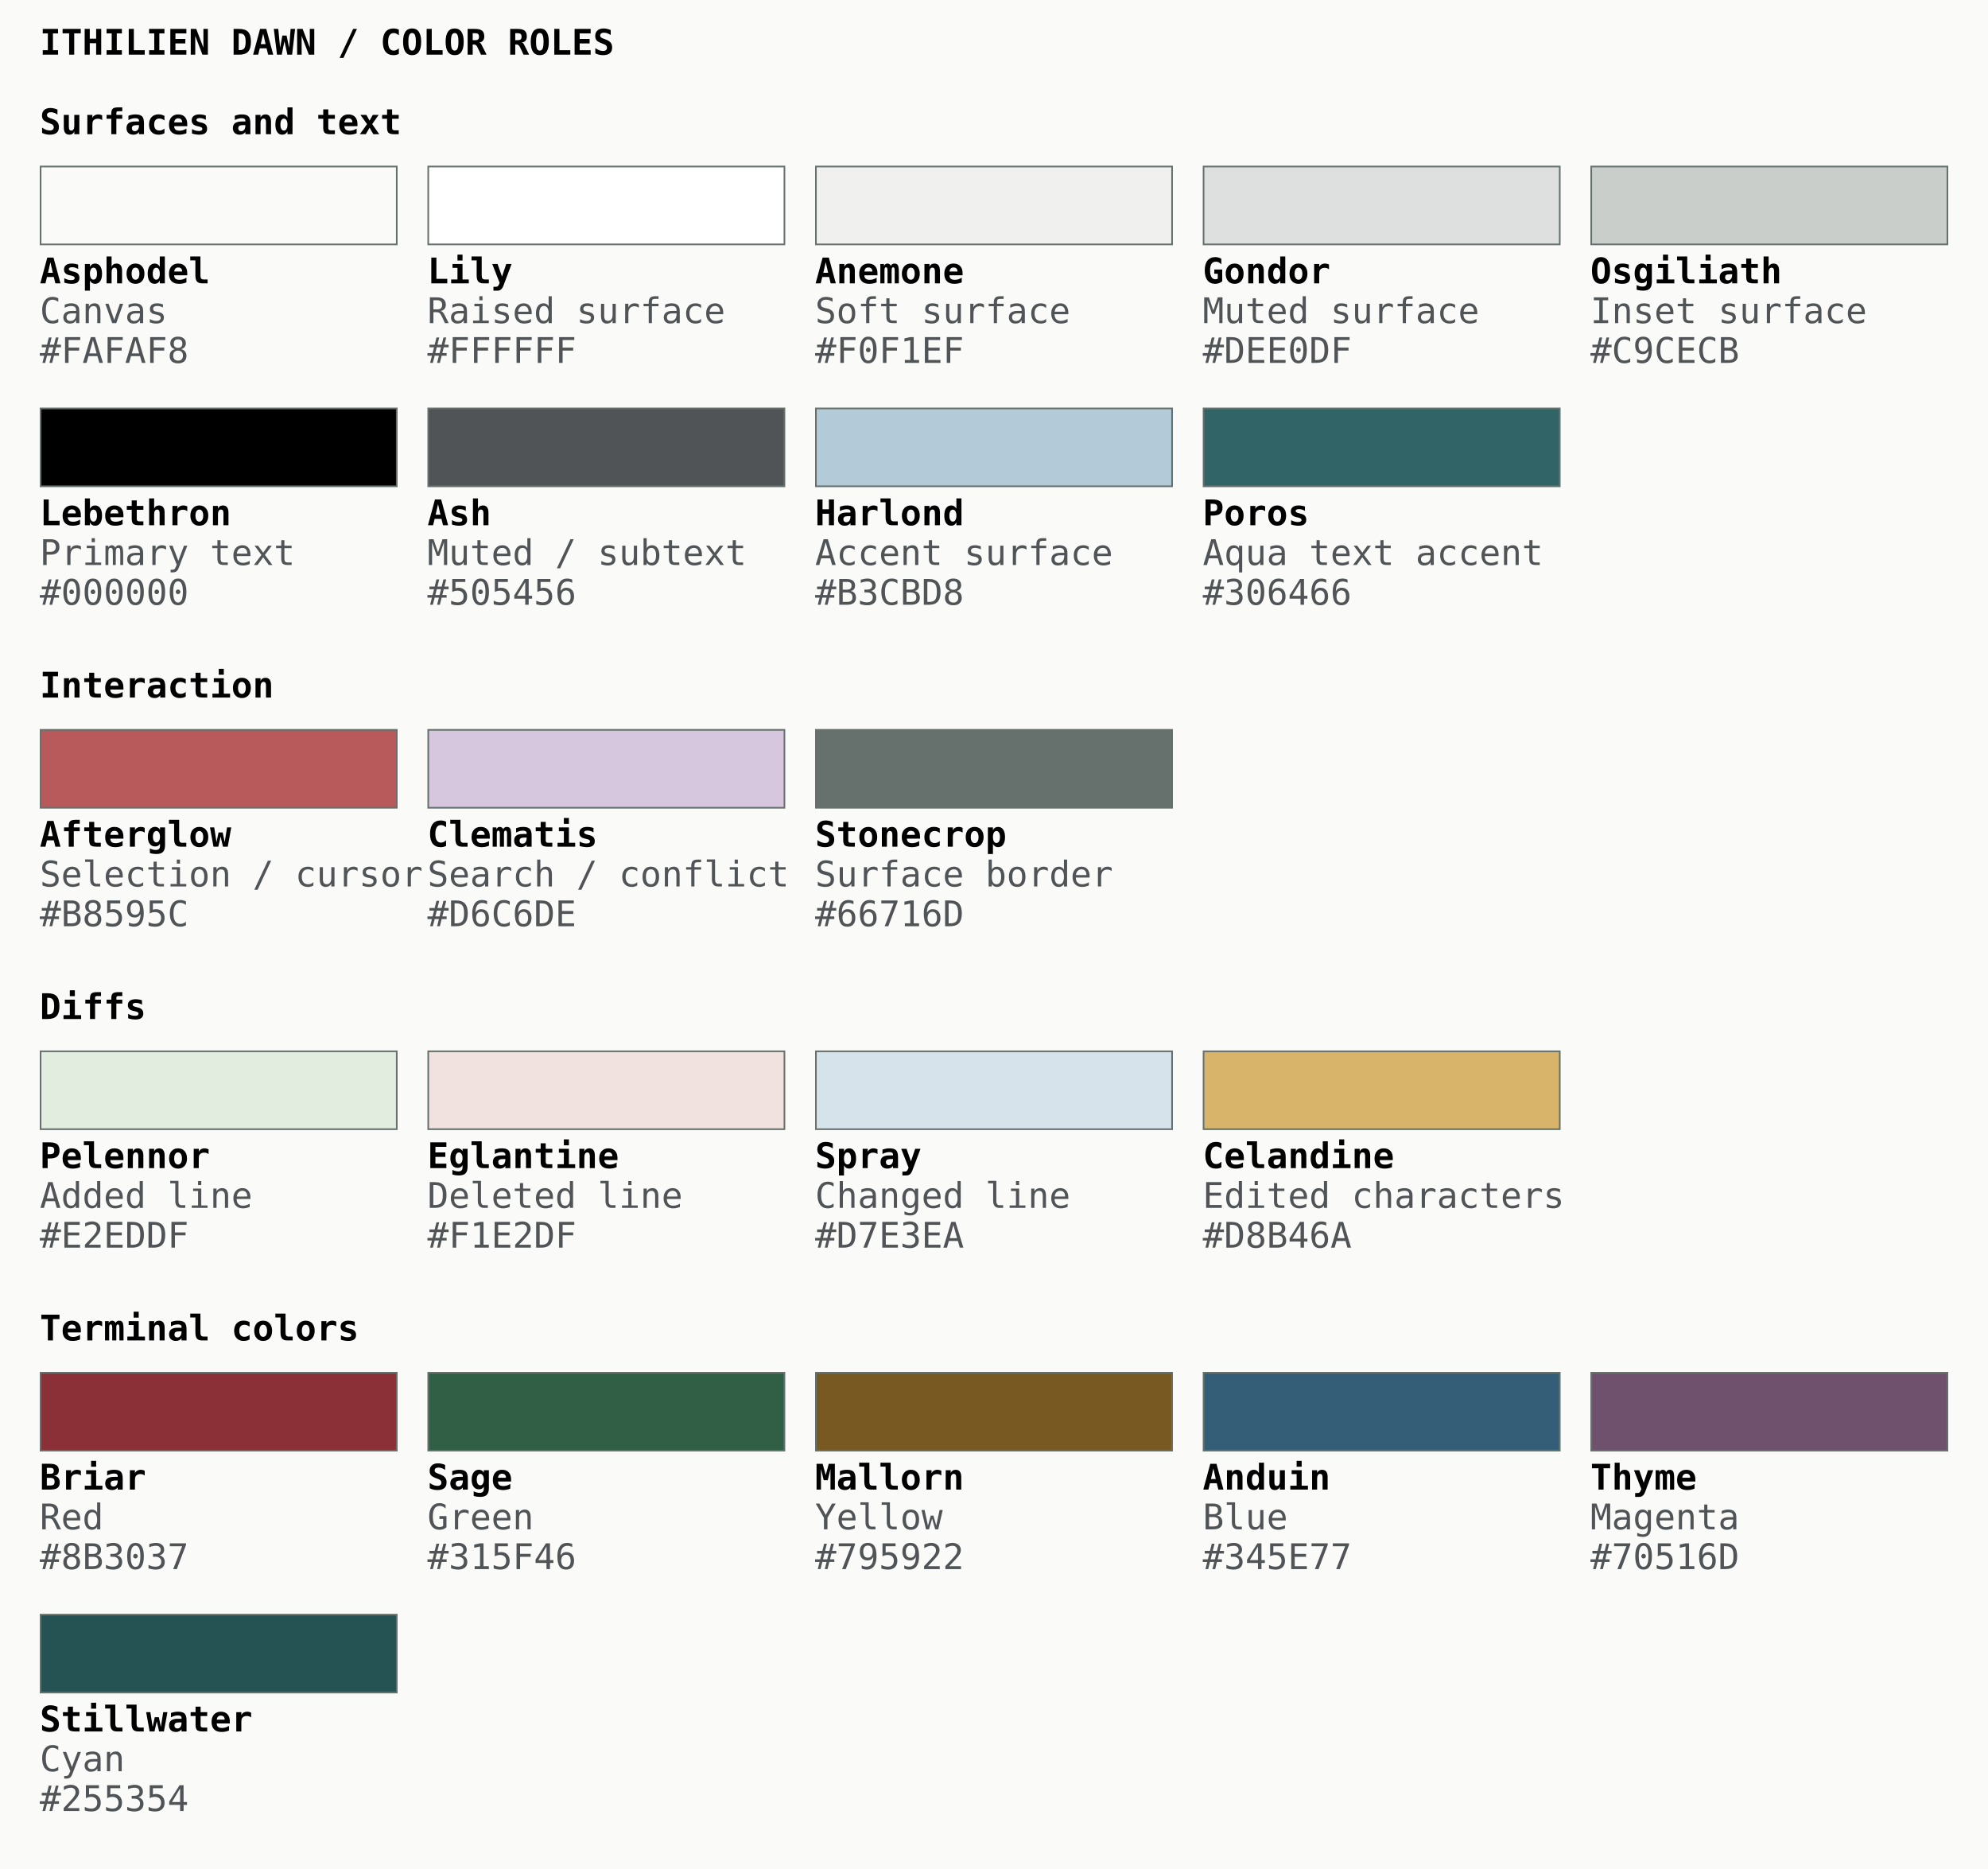
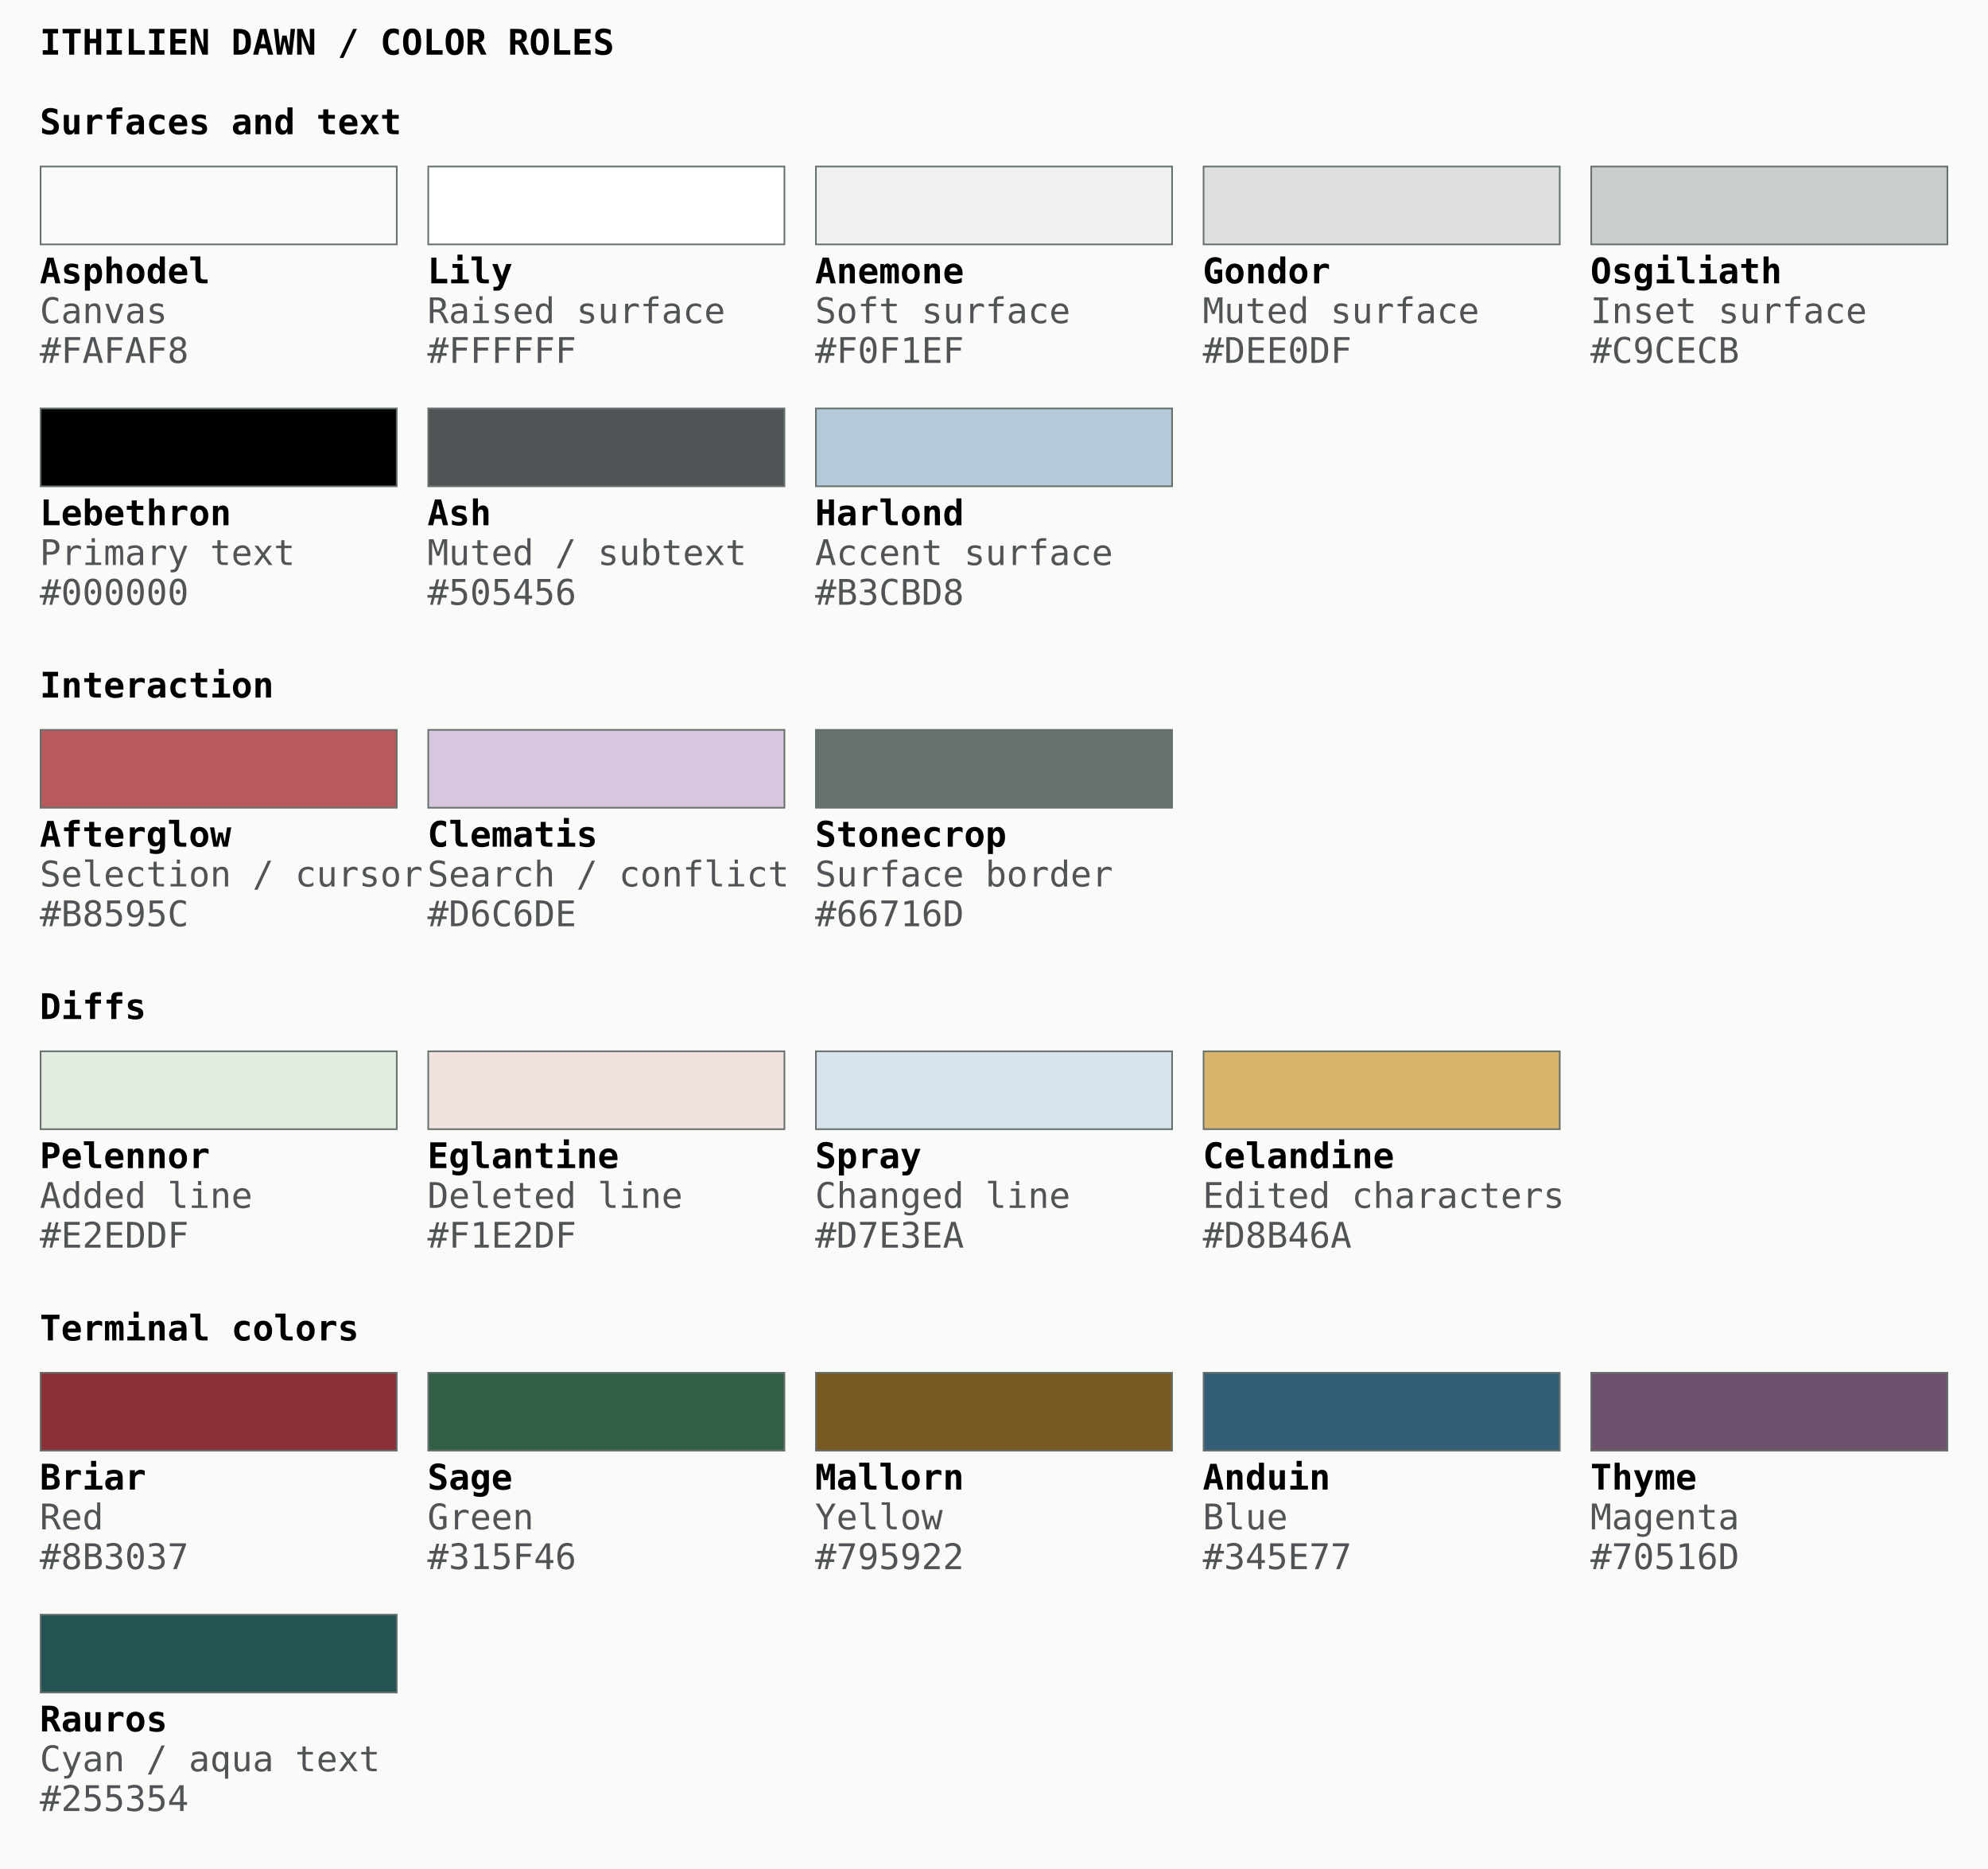
<svg xmlns="http://www.w3.org/2000/svg" xml:space="preserve" width="1200" height="1128" viewBox="0 0 1200 1128">
  <style>text{font-family:"Berkeley Mono Medium",monospace;font-size:16pt}</style>
  <rect x="0" y="0" width="1200" height="1128" fill="#FAFAF8" />
  <text x="24" y="33" fill="#000000" font-weight="700">ITHILIEN DAWN / COLOR ROLES</text>
  <text x="24" y="81" fill="#000000" font-weight="700">Surfaces and text</text>
  <rect x="24" y="100" width="216" height="48" fill="#66716D" />
  <rect x="25" y="101" width="214" height="46" fill="#FAFAF8" />
  <text x="24" y="171" fill="#000000" font-weight="700">Asphodel</text>
  <text x="24" y="195" fill="#505456">Canvas</text>
  <text x="24" y="219" fill="#505456">#FAFAF8</text>
  <rect x="258" y="100" width="216" height="48" fill="#66716D" />
  <rect x="259" y="101" width="214" height="46" fill="#FFFFFF" />
  <text x="258" y="171" fill="#000000" font-weight="700">Lily</text>
  <text x="258" y="195" fill="#505456">Raised surface</text>
  <text x="258" y="219" fill="#505456">#FFFFFF</text>
  <rect x="492" y="100" width="216" height="48" fill="#66716D" />
  <rect x="493" y="101" width="214" height="46" fill="#F0F1EF" />
  <text x="492" y="171" fill="#000000" font-weight="700">Anemone</text>
  <text x="492" y="195" fill="#505456">Soft surface</text>
  <text x="492" y="219" fill="#505456">#F0F1EF</text>
  <rect x="726" y="100" width="216" height="48" fill="#66716D" />
  <rect x="727" y="101" width="214" height="46" fill="#DEE0DF" />
  <text x="726" y="171" fill="#000000" font-weight="700">Gondor</text>
  <text x="726" y="195" fill="#505456">Muted surface</text>
  <text x="726" y="219" fill="#505456">#DEE0DF</text>
  <rect x="960" y="100" width="216" height="48" fill="#66716D" />
  <rect x="961" y="101" width="214" height="46" fill="#C9CECB" />
  <text x="960" y="171" fill="#000000" font-weight="700">Osgiliath</text>
  <text x="960" y="195" fill="#505456">Inset surface</text>
  <text x="960" y="219" fill="#505456">#C9CECB</text>
  <rect x="24" y="246" width="216" height="48" fill="#66716D" />
  <rect x="25" y="247" width="214" height="46" fill="#000000" />
  <text x="24" y="317" fill="#000000" font-weight="700">Lebethron</text>
  <text x="24" y="341" fill="#505456">Primary text</text>
  <text x="24" y="365" fill="#505456">#000000</text>
  <rect x="258" y="246" width="216" height="48" fill="#66716D" />
  <rect x="259" y="247" width="214" height="46" fill="#505456" />
  <text x="258" y="317" fill="#000000" font-weight="700">Ash</text>
  <text x="258" y="341" fill="#505456">Muted / subtext</text>
  <text x="258" y="365" fill="#505456">#505456</text>
  <rect x="492" y="246" width="216" height="48" fill="#66716D" />
  <rect x="493" y="247" width="214" height="46" fill="#B3CBD8" />
  <text x="492" y="317" fill="#000000" font-weight="700">Harlond</text>
  <text x="492" y="341" fill="#505456">Accent surface</text>
  <text x="492" y="365" fill="#505456">#B3CBD8</text>
-   <rect x="726" y="246" width="216" height="48" fill="#66716D" />
-   <rect x="727" y="247" width="214" height="46" fill="#306466" />
-   <text x="726" y="317" fill="#000000" font-weight="700">Poros</text>
-   <text x="726" y="341" fill="#505456">Aqua text accent</text>
-   <text x="726" y="365" fill="#505456">#306466</text>
  <text x="24" y="421" fill="#000000" font-weight="700">Interaction</text>
  <rect x="24" y="440" width="216" height="48" fill="#66716D" />
  <rect x="25" y="441" width="214" height="46" fill="#B8595C" />
  <text x="24" y="511" fill="#000000" font-weight="700">Afterglow</text>
  <text x="24" y="535" fill="#505456">Selection / cursor</text>
  <text x="24" y="559" fill="#505456">#B8595C</text>
  <rect x="258" y="440" width="216" height="48" fill="#66716D" />
  <rect x="259" y="441" width="214" height="46" fill="#D6C6DE" />
  <text x="258" y="511" fill="#000000" font-weight="700">Clematis</text>
  <text x="258" y="535" fill="#505456">Search / conflict</text>
  <text x="258" y="559" fill="#505456">#D6C6DE</text>
  <rect x="492" y="440" width="216" height="48" fill="#66716D" />
  <rect x="493" y="441" width="214" height="46" fill="#66716D" />
  <text x="492" y="511" fill="#000000" font-weight="700">Stonecrop</text>
  <text x="492" y="535" fill="#505456">Surface border</text>
  <text x="492" y="559" fill="#505456">#66716D</text>
  <text x="24" y="615" fill="#000000" font-weight="700">Diffs</text>
  <rect x="24" y="634" width="216" height="48" fill="#66716D" />
  <rect x="25" y="635" width="214" height="46" fill="#E2EDDF" />
  <text x="24" y="705" fill="#000000" font-weight="700">Pelennor</text>
  <text x="24" y="729" fill="#505456">Added line</text>
  <text x="24" y="753" fill="#505456">#E2EDDF</text>
  <rect x="258" y="634" width="216" height="48" fill="#66716D" />
  <rect x="259" y="635" width="214" height="46" fill="#F1E2DF" />
  <text x="258" y="705" fill="#000000" font-weight="700">Eglantine</text>
  <text x="258" y="729" fill="#505456">Deleted line</text>
  <text x="258" y="753" fill="#505456">#F1E2DF</text>
  <rect x="492" y="634" width="216" height="48" fill="#66716D" />
  <rect x="493" y="635" width="214" height="46" fill="#D7E3EA" />
  <text x="492" y="705" fill="#000000" font-weight="700">Spray</text>
  <text x="492" y="729" fill="#505456">Changed line</text>
  <text x="492" y="753" fill="#505456">#D7E3EA</text>
  <rect x="726" y="634" width="216" height="48" fill="#66716D" />
  <rect x="727" y="635" width="214" height="46" fill="#D8B46A" />
  <text x="726" y="705" fill="#000000" font-weight="700">Celandine</text>
  <text x="726" y="729" fill="#505456">Edited characters</text>
  <text x="726" y="753" fill="#505456">#D8B46A</text>
  <text x="24" y="809" fill="#000000" font-weight="700">Terminal colors</text>
  <rect x="24" y="828" width="216" height="48" fill="#66716D" />
  <rect x="25" y="829" width="214" height="46" fill="#8B3037" />
  <text x="24" y="899" fill="#000000" font-weight="700">Briar</text>
  <text x="24" y="923" fill="#505456">Red</text>
  <text x="24" y="947" fill="#505456">#8B3037</text>
  <rect x="258" y="828" width="216" height="48" fill="#66716D" />
  <rect x="259" y="829" width="214" height="46" fill="#315F46" />
  <text x="258" y="899" fill="#000000" font-weight="700">Sage</text>
  <text x="258" y="923" fill="#505456">Green</text>
  <text x="258" y="947" fill="#505456">#315F46</text>
  <rect x="492" y="828" width="216" height="48" fill="#66716D" />
  <rect x="493" y="829" width="214" height="46" fill="#795922" />
  <text x="492" y="899" fill="#000000" font-weight="700">Mallorn</text>
  <text x="492" y="923" fill="#505456">Yellow</text>
  <text x="492" y="947" fill="#505456">#795922</text>
  <rect x="726" y="828" width="216" height="48" fill="#66716D" />
  <rect x="727" y="829" width="214" height="46" fill="#345E77" />
  <text x="726" y="899" fill="#000000" font-weight="700">Anduin</text>
  <text x="726" y="923" fill="#505456">Blue</text>
  <text x="726" y="947" fill="#505456">#345E77</text>
  <rect x="960" y="828" width="216" height="48" fill="#66716D" />
  <rect x="961" y="829" width="214" height="46" fill="#70516D" />
  <text x="960" y="899" fill="#000000" font-weight="700">Thyme</text>
  <text x="960" y="923" fill="#505456">Magenta</text>
  <text x="960" y="947" fill="#505456">#70516D</text>
  <rect x="24" y="974" width="216" height="48" fill="#66716D" />
  <rect x="25" y="975" width="214" height="46" fill="#255354" />
-   <text x="24" y="1045" fill="#000000" font-weight="700">Stillwater</text>
-   <text x="24" y="1069" fill="#505456">Cyan</text>
+   <text x="24" y="1045" fill="#000000" font-weight="700">Rauros</text>
+   <text x="24" y="1069" fill="#505456">Cyan / aqua text</text>
  <text x="24" y="1093" fill="#505456">#255354</text>
</svg>
